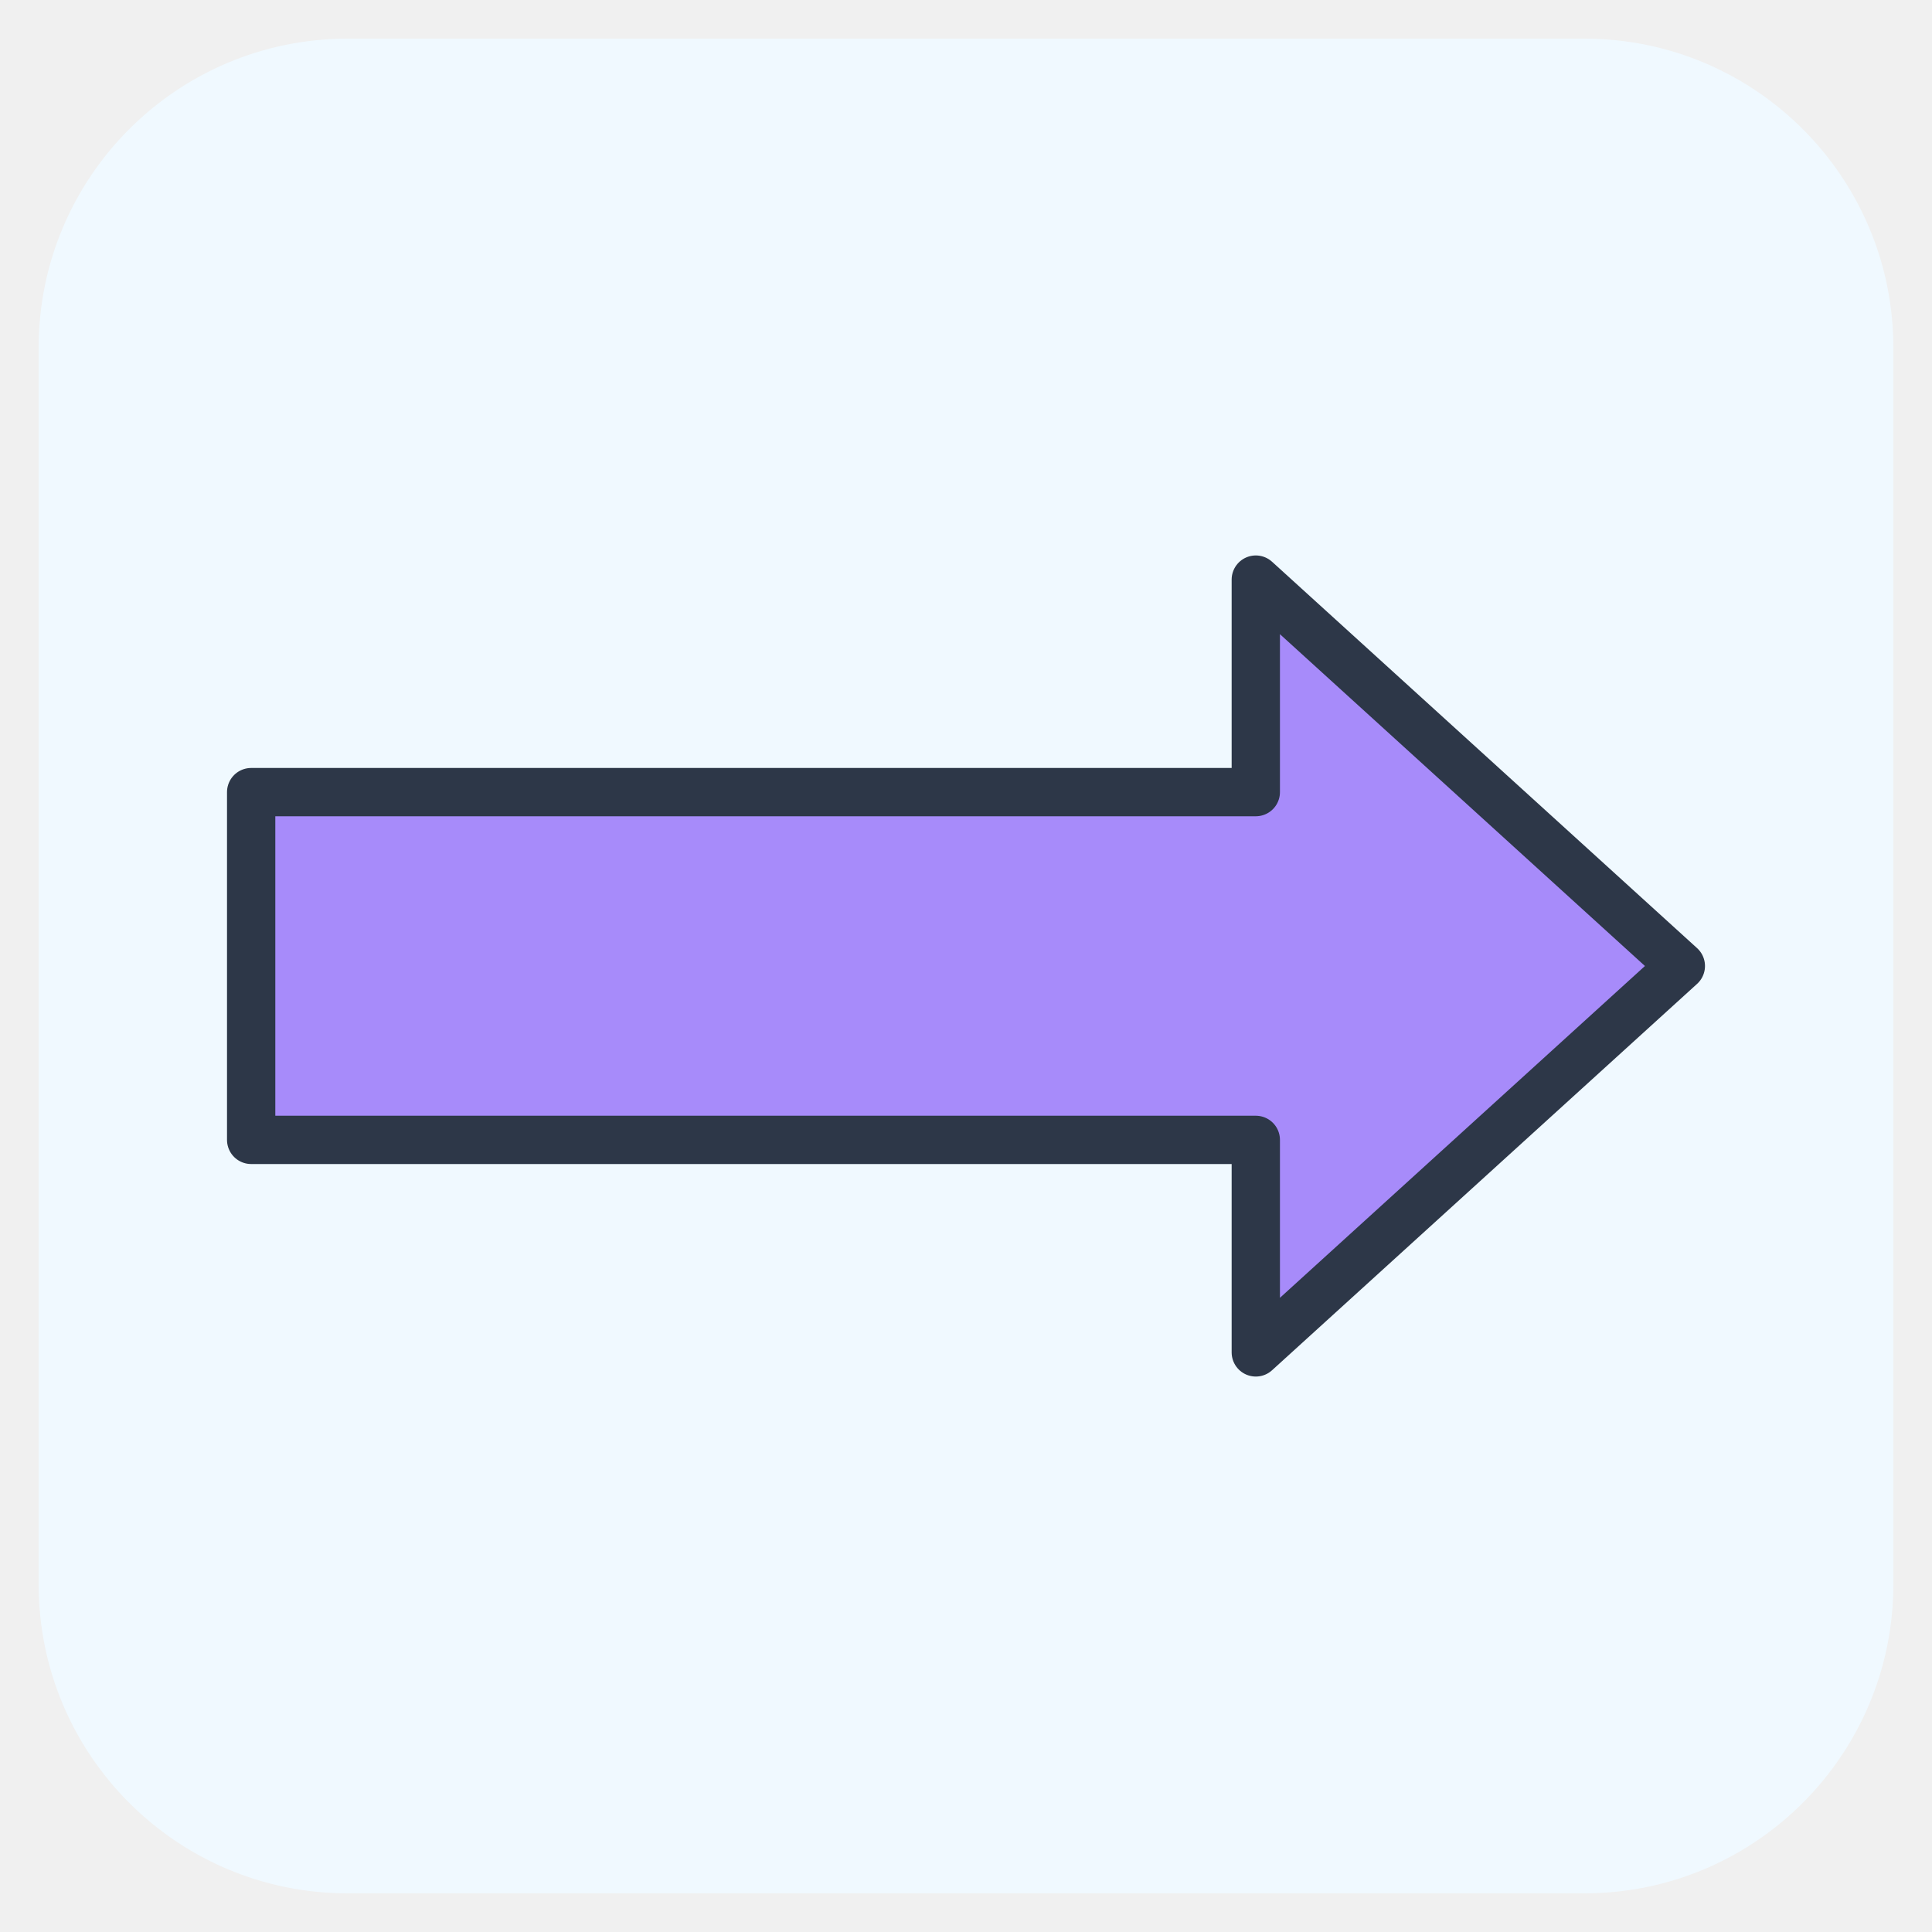
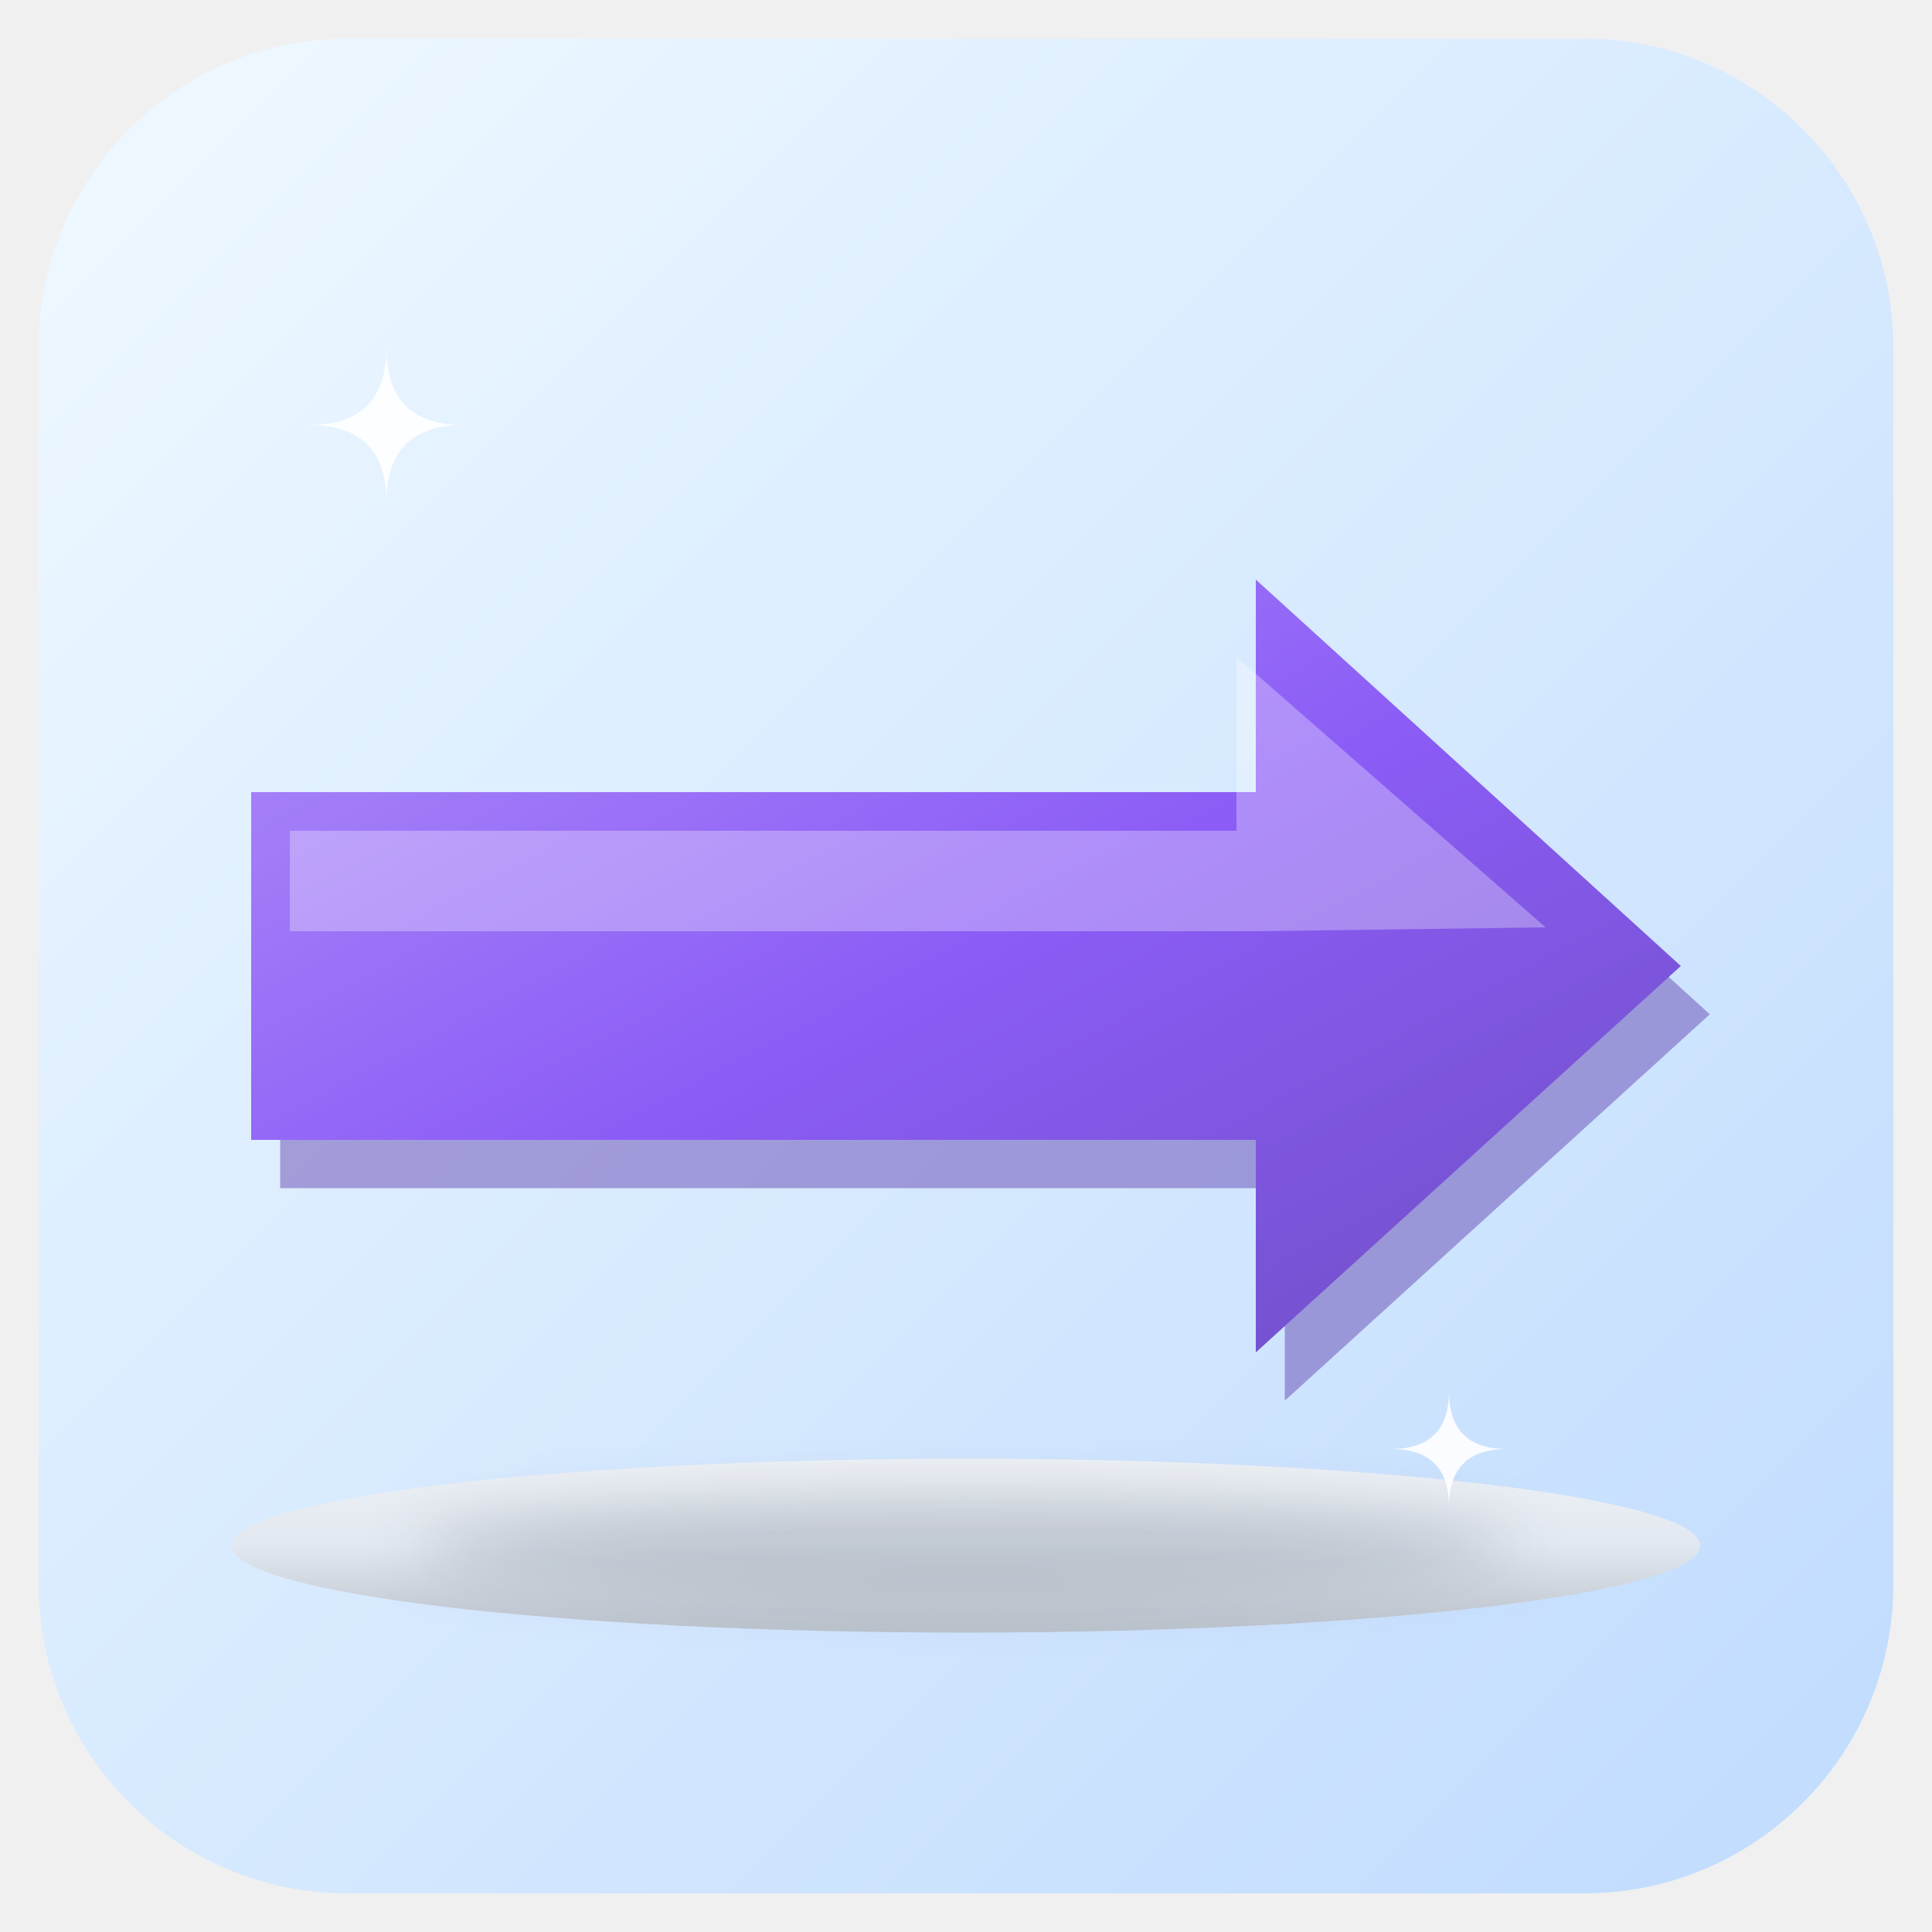
<svg xmlns="http://www.w3.org/2000/svg" viewBox="0 0 200 200" role="img" aria-label="ימין">
-   <rect x="4" y="4" width="192" height="192" rx="32" fill="#F0F9FF" />
-   <g stroke="#2D3748" stroke-width="5" stroke-linejoin="round" stroke-linecap="round">
-     <polygon transform="translate(26 100) rotate(0)" points="0,-18 104,-18 104,-40 148,0 104,40 104,18 0,18" fill="#A78BFA" />
+   <defs>
+     <linearGradient id="right-left-word-g0" x1="0" y1="0" x2="1" y2="1">
+       <stop offset="0" stop-color="#F0F9FF" />
+       <stop offset="1" stop-color="#BFDBFE" />
+     </linearGradient>
+     <linearGradient id="right-left-word-g1" x1="0" y1="0" x2="0" y2="1">
+       <stop offset="0" stop-color="#eef1f6" />
+       <stop offset=".5" stop-color="#E2E8F0" />
+       <stop offset="1" stop-color="#bbc2cb" />
+     </linearGradient>
+     <linearGradient id="right-left-word-g2" x1="0" y1="0" x2="1" y2="1">
+       <stop offset="0" stop-color="#ae8df9" />
+       <stop offset=".5" stop-color="#8B5CF6" />
+       <stop offset="1" stop-color="#6d4ec1" />
+     </linearGradient>
+     <filter id="right-left-word-blur" x="-30%" y="-60%" width="160%" height="220%">
+       <feGaussianBlur stdDeviation="3" />
+     </filter>
+   </defs>
+   <rect x="4" y="4" width="192" height="192" rx="32" fill="url(#right-left-word-g0)" />
+   <ellipse cx="100" cy="160" rx="76" ry="9" fill="url(#right-left-word-g1)" />
+   <ellipse cx="100" cy="160" rx="57" ry="5" fill="#1E293B" opacity="0.18" filter="url(#right-left-word-blur)" />
+   <g transform="translate(26 100) rotate(0)">
+     <polygon points="0,-18 104,-18 104,-40 148,0 104,40 104,18 0,18" fill="#654ab3" transform="translate(3 5)" opacity=".5" />
+     <polygon points="0,-18 104,-18 104,-40 148,0 104,40 104,18 0,18" fill="url(#right-left-word-g2)" />
+     <polygon points="4,-14 102,-14 102,-32 134,-4 104,-3.6 4,-3.6" fill="#fff" opacity=".3" />
  </g>
+   <path d="M40 36 Q40 44 48 44 Q40 44 40 52 Q40 44 32 44 Q40 44 40 36Z" fill="#fff" opacity="0.9" />
+   <path d="M150 144 Q150 150 156 150 Q150 150 150 156 Q150 150 144 150 Q150 150 150 144Z" fill="#fff" opacity="0.9" />
</svg>
